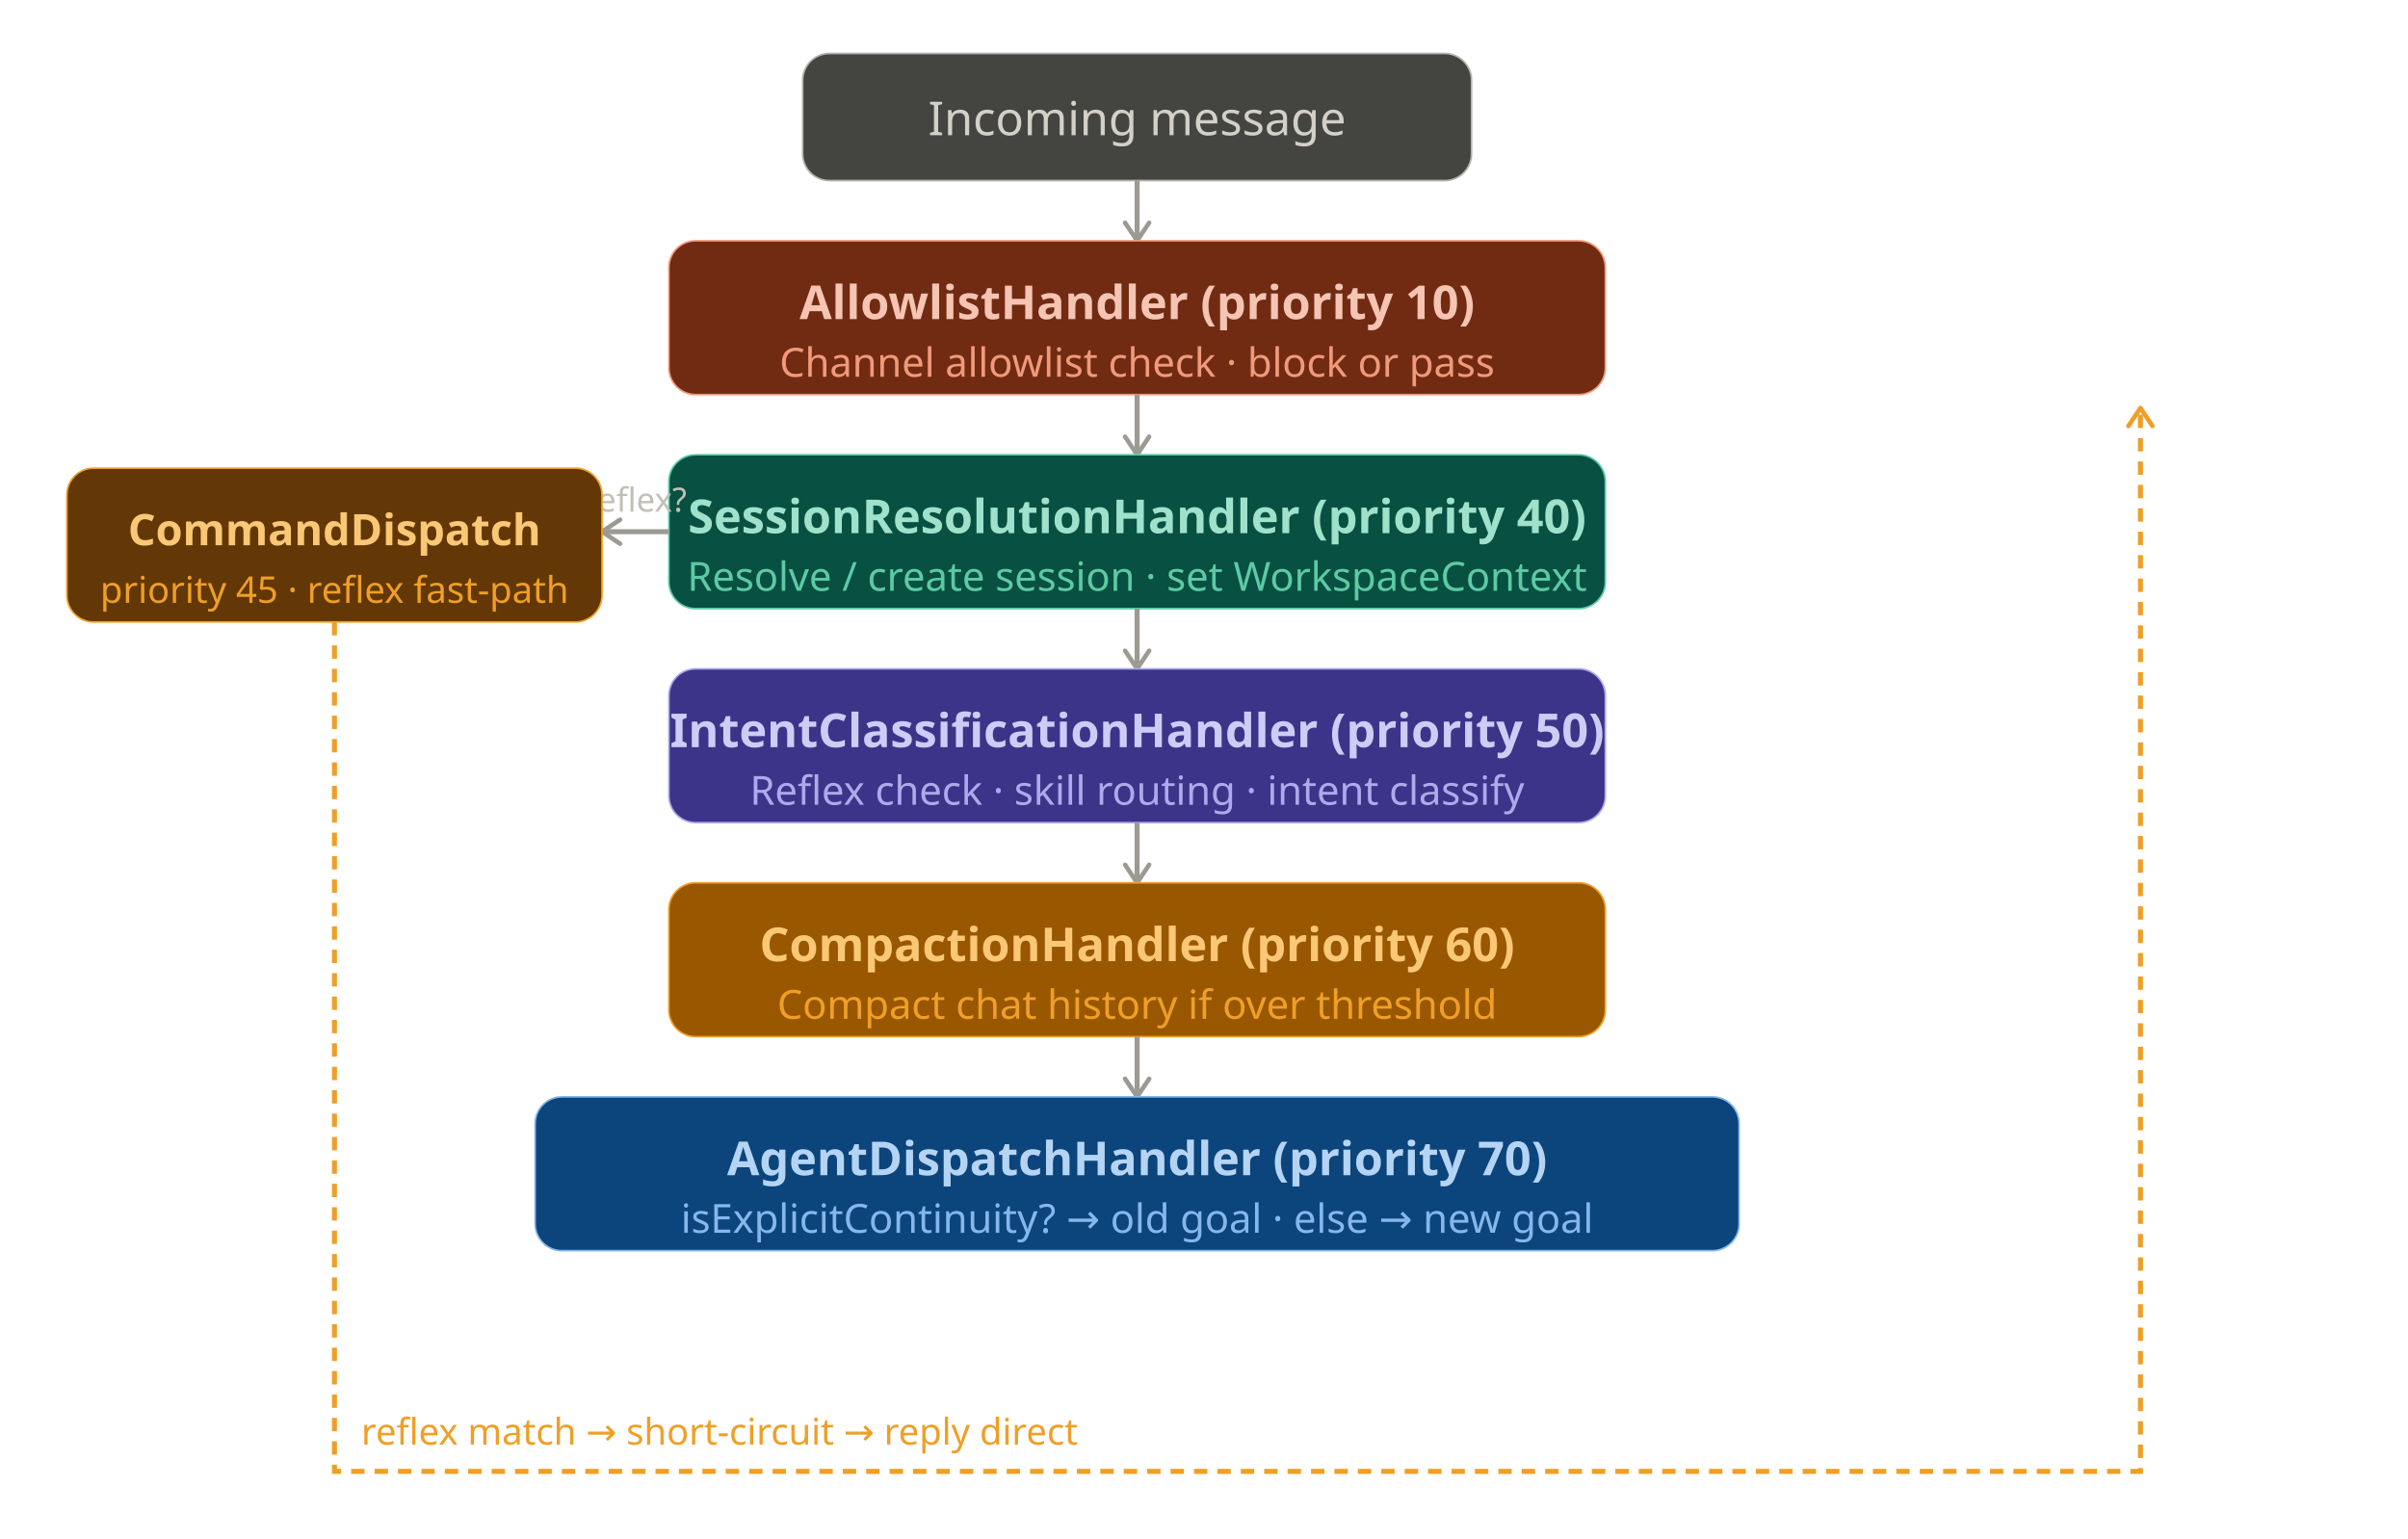
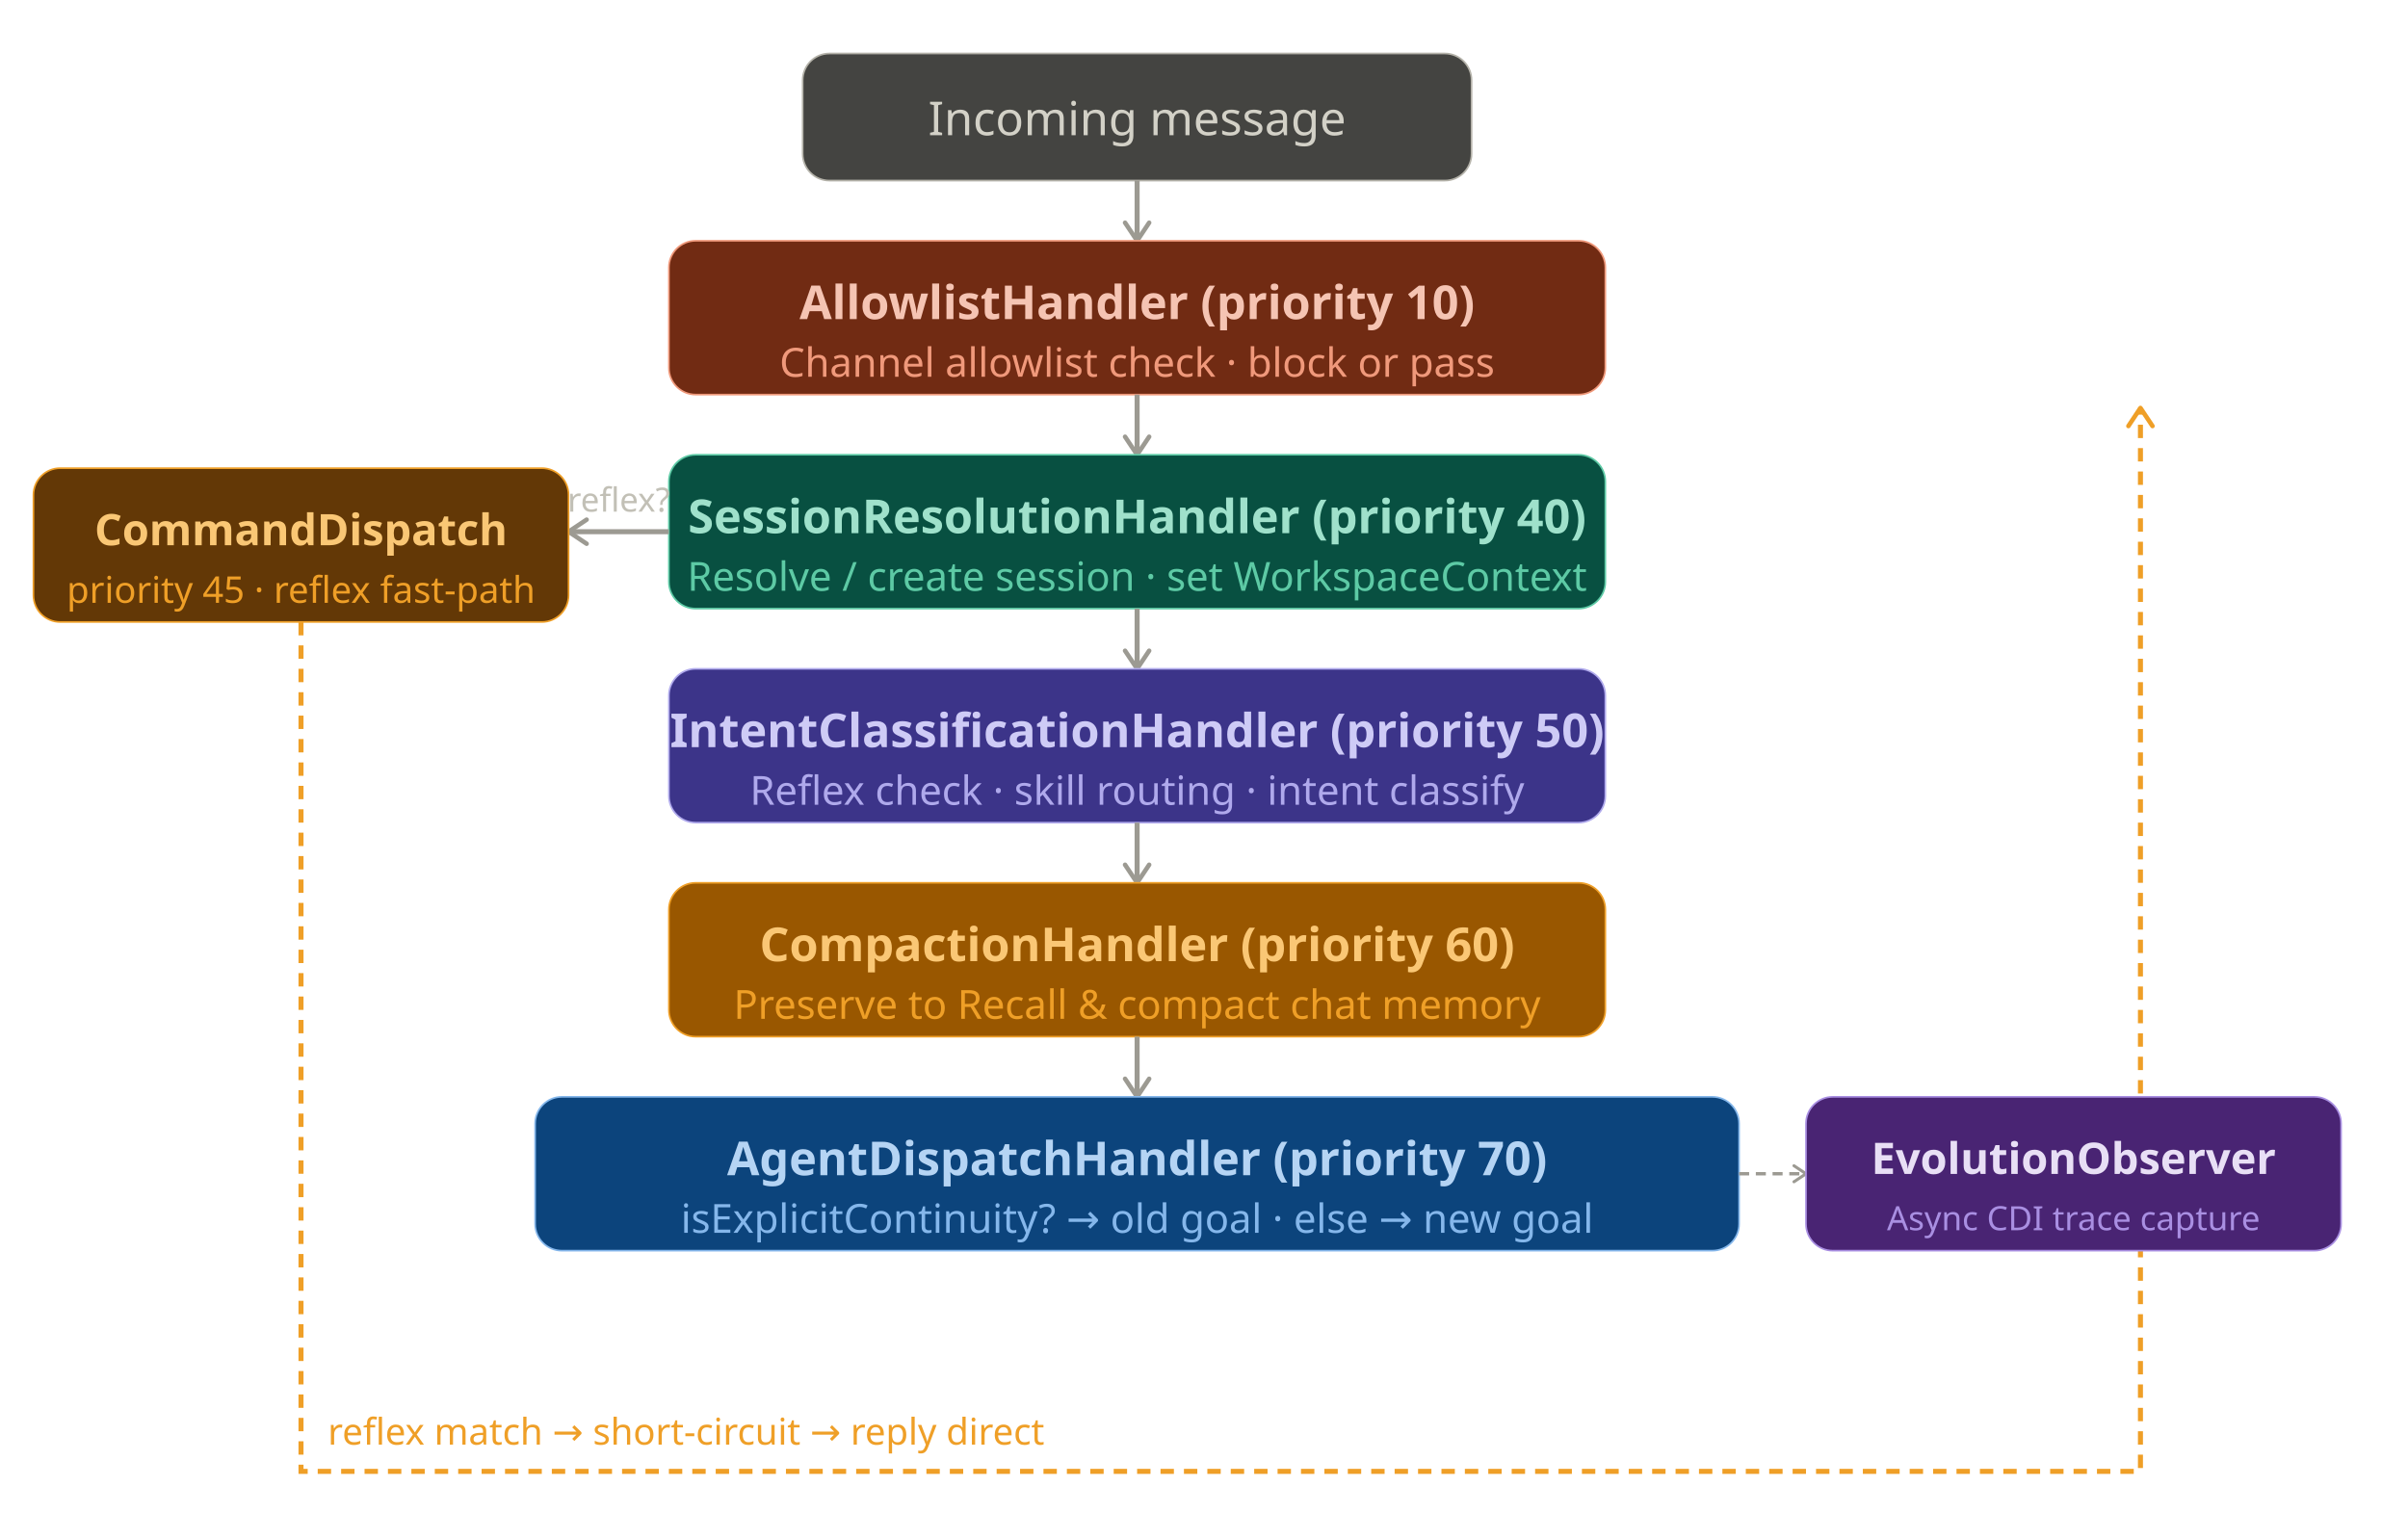
<svg xmlns="http://www.w3.org/2000/svg" width="100%" viewBox="0 0 720 460">
  <defs>
    <marker id="arrow" viewBox="0 0 10 10" refX="8" refY="5" markerWidth="6" markerHeight="6" orient="auto-start-reverse">
      <path d="M2 1L8 5L2 9" fill="none" stroke="context-stroke" stroke-width="1.5" stroke-linecap="round" stroke-linejoin="round" />
    </marker>
  </defs>
  <g font-family="'Segoe UI', system-ui, sans-serif">
    <rect x="240" y="16" width="200" height="38" rx="8" fill="#444441" stroke="#b4b2a9" stroke-width="0.5" />
    <text x="340" y="35" text-anchor="middle" dominant-baseline="central" font-size="14" font-weight="500" fill="#d3d1c7">Incoming message</text>
  </g>
  <line x1="340" y1="54" x2="340" y2="72" stroke="#9c9a92" stroke-width="1.5" marker-end="url(#arrow)" />
  <g font-family="'Segoe UI', system-ui, sans-serif">
    <rect x="200" y="72" width="280" height="46" rx="8" fill="#712b13" stroke="#f0997b" stroke-width="0.5" />
    <text x="340" y="90" text-anchor="middle" dominant-baseline="central" font-size="14" font-weight="600" fill="#f5c4b3">AllowlistHandler  (priority 10)</text>
    <text x="340" y="108" text-anchor="middle" dominant-baseline="central" font-size="12" fill="#f0997b">Channel allowlist check · block or pass</text>
  </g>
  <line x1="340" y1="118" x2="340" y2="136" stroke="#9c9a92" stroke-width="1.5" marker-end="url(#arrow)" />
  <g font-family="'Segoe UI', system-ui, sans-serif">
    <rect x="200" y="136" width="280" height="46" rx="8" fill="#085041" stroke="#5dcaa5" stroke-width="0.5" />
    <text x="340" y="154" text-anchor="middle" dominant-baseline="central" font-size="14" font-weight="600" fill="#9fe1cb">SessionResolutionHandler  (priority 40)</text>
    <text x="340" y="172" text-anchor="middle" dominant-baseline="central" font-size="12" fill="#5dcaa5">Resolve / create session · set WorkspaceContext</text>
  </g>
-   <line x1="200" y1="159" x2="180" y2="159" stroke="#9c9a92" stroke-width="1.5" marker-end="url(#arrow)" />
-   <text x="190" y="153" text-anchor="middle" font-size="10" fill="#c2c0b6" font-family="'Segoe UI', system-ui, sans-serif">reflex?</text>
+   <line x1="200" y1="159" x2="170" y2="159" stroke="#9c9a92" stroke-width="1.5" marker-end="url(#arrow)" />
+   <text x="185" y="153" text-anchor="middle" font-size="10" fill="#c2c0b6" font-family="'Segoe UI', system-ui, sans-serif">reflex?</text>
  <g font-family="'Segoe UI', system-ui, sans-serif">
-     <rect x="20" y="140" width="160" height="46" rx="8" fill="#633806" stroke="#ef9f27" stroke-width="0.5" />
-     <text x="100" y="158" text-anchor="middle" dominant-baseline="central" font-size="13" font-weight="600" fill="#fac775">CommandDispatch</text>
-     <text x="100" y="176" text-anchor="middle" dominant-baseline="central" font-size="11" fill="#ef9f27">priority 45 · reflex fast-path</text>
+     <rect x="10" y="140" width="160" height="46" rx="8" fill="#633806" stroke="#ef9f27" stroke-width="0.5" />
+     <text x="90" y="158" text-anchor="middle" dominant-baseline="central" font-size="13" font-weight="600" fill="#fac775">CommandDispatch</text>
+     <text x="90" y="176" text-anchor="middle" dominant-baseline="central" font-size="11" fill="#ef9f27">priority 45 · reflex fast-path</text>
  </g>
-   <path d="M100 186 L100 440 L640 440 L640 122" fill="none" stroke="#ef9f27" stroke-width="1.5" stroke-dasharray="4 3" marker-end="url(#arrow)" />
-   <text x="108" y="432" text-anchor="start" font-size="11" fill="#ef9f27" font-family="'Segoe UI', system-ui, sans-serif">reflex match → short-circuit → reply direct</text>
+   <path d="M90 186 L90 440 L640 440 L640 122" fill="none" stroke="#ef9f27" stroke-width="1.5" stroke-dasharray="4 3" marker-end="url(#arrow)" />
+   <text x="98" y="432" text-anchor="start" font-size="11" fill="#ef9f27" font-family="'Segoe UI', system-ui, sans-serif">reflex match → short-circuit → reply direct</text>
  <line x1="340" y1="182" x2="340" y2="200" stroke="#9c9a92" stroke-width="1.5" marker-end="url(#arrow)" />
  <g font-family="'Segoe UI', system-ui, sans-serif">
    <rect x="200" y="200" width="280" height="46" rx="8" fill="#3c3489" stroke="#afa9ec" stroke-width="0.5" />
    <text x="340" y="218" text-anchor="middle" dominant-baseline="central" font-size="14" font-weight="600" fill="#cecbf6">IntentClassificationHandler  (priority 50)</text>
    <text x="340" y="236" text-anchor="middle" dominant-baseline="central" font-size="12" fill="#afa9ec">Reflex check · skill routing · intent classify</text>
  </g>
  <line x1="340" y1="246" x2="340" y2="264" stroke="#9c9a92" stroke-width="1.5" marker-end="url(#arrow)" />
  <g font-family="'Segoe UI', system-ui, sans-serif">
    <rect x="200" y="264" width="280" height="46" rx="8" fill="#995700" stroke="#ef9f27" stroke-width="0.5" />
    <text x="340" y="282" text-anchor="middle" dominant-baseline="central" font-size="14" font-weight="600" fill="#fac775">CompactionHandler  (priority 60)</text>
-     <text x="340" y="300" text-anchor="middle" dominant-baseline="central" font-size="12" fill="#ef9f27">Compact chat history if over threshold</text>
+     <text x="340" y="300" text-anchor="middle" dominant-baseline="central" font-size="12" fill="#ef9f27">Preserve to Recall &amp; compact chat memory</text>
  </g>
  <line x1="340" y1="310" x2="340" y2="328" stroke="#9c9a92" stroke-width="1.5" marker-end="url(#arrow)" />
  <g font-family="'Segoe UI', system-ui, sans-serif">
    <rect x="160" y="328" width="360" height="46" rx="8" fill="#0c447c" stroke="#85b7eb" stroke-width="0.5" />
    <text x="340" y="346" text-anchor="middle" dominant-baseline="central" font-size="14" font-weight="600" fill="#b5d4f4">AgentDispatchHandler  (priority 70)</text>
    <text x="340" y="364" text-anchor="middle" dominant-baseline="central" font-size="12" fill="#85b7eb">isExplicitContinuity? → old goal · else → new goal</text>
  </g>
+   <line x1="520" y1="351" x2="540" y2="351" stroke="#9c9a92" stroke-width="1" stroke-dasharray="3 2" marker-end="url(#arrow)" />
+   <g font-family="'Segoe UI', system-ui, sans-serif">
+     <rect x="540" y="328" width="160" height="46" rx="8" fill="#492473" stroke="#a98fe2" stroke-width="0.5" />
+     <text x="620" y="346" text-anchor="middle" dominant-baseline="central" font-size="13" font-weight="600" fill="#e8dff5">EvolutionObserver</text>
+     <text x="620" y="364" text-anchor="middle" dominant-baseline="central" font-size="10" fill="#a98fe2">Async CDI trace capture</text>
+   </g>
</svg>
